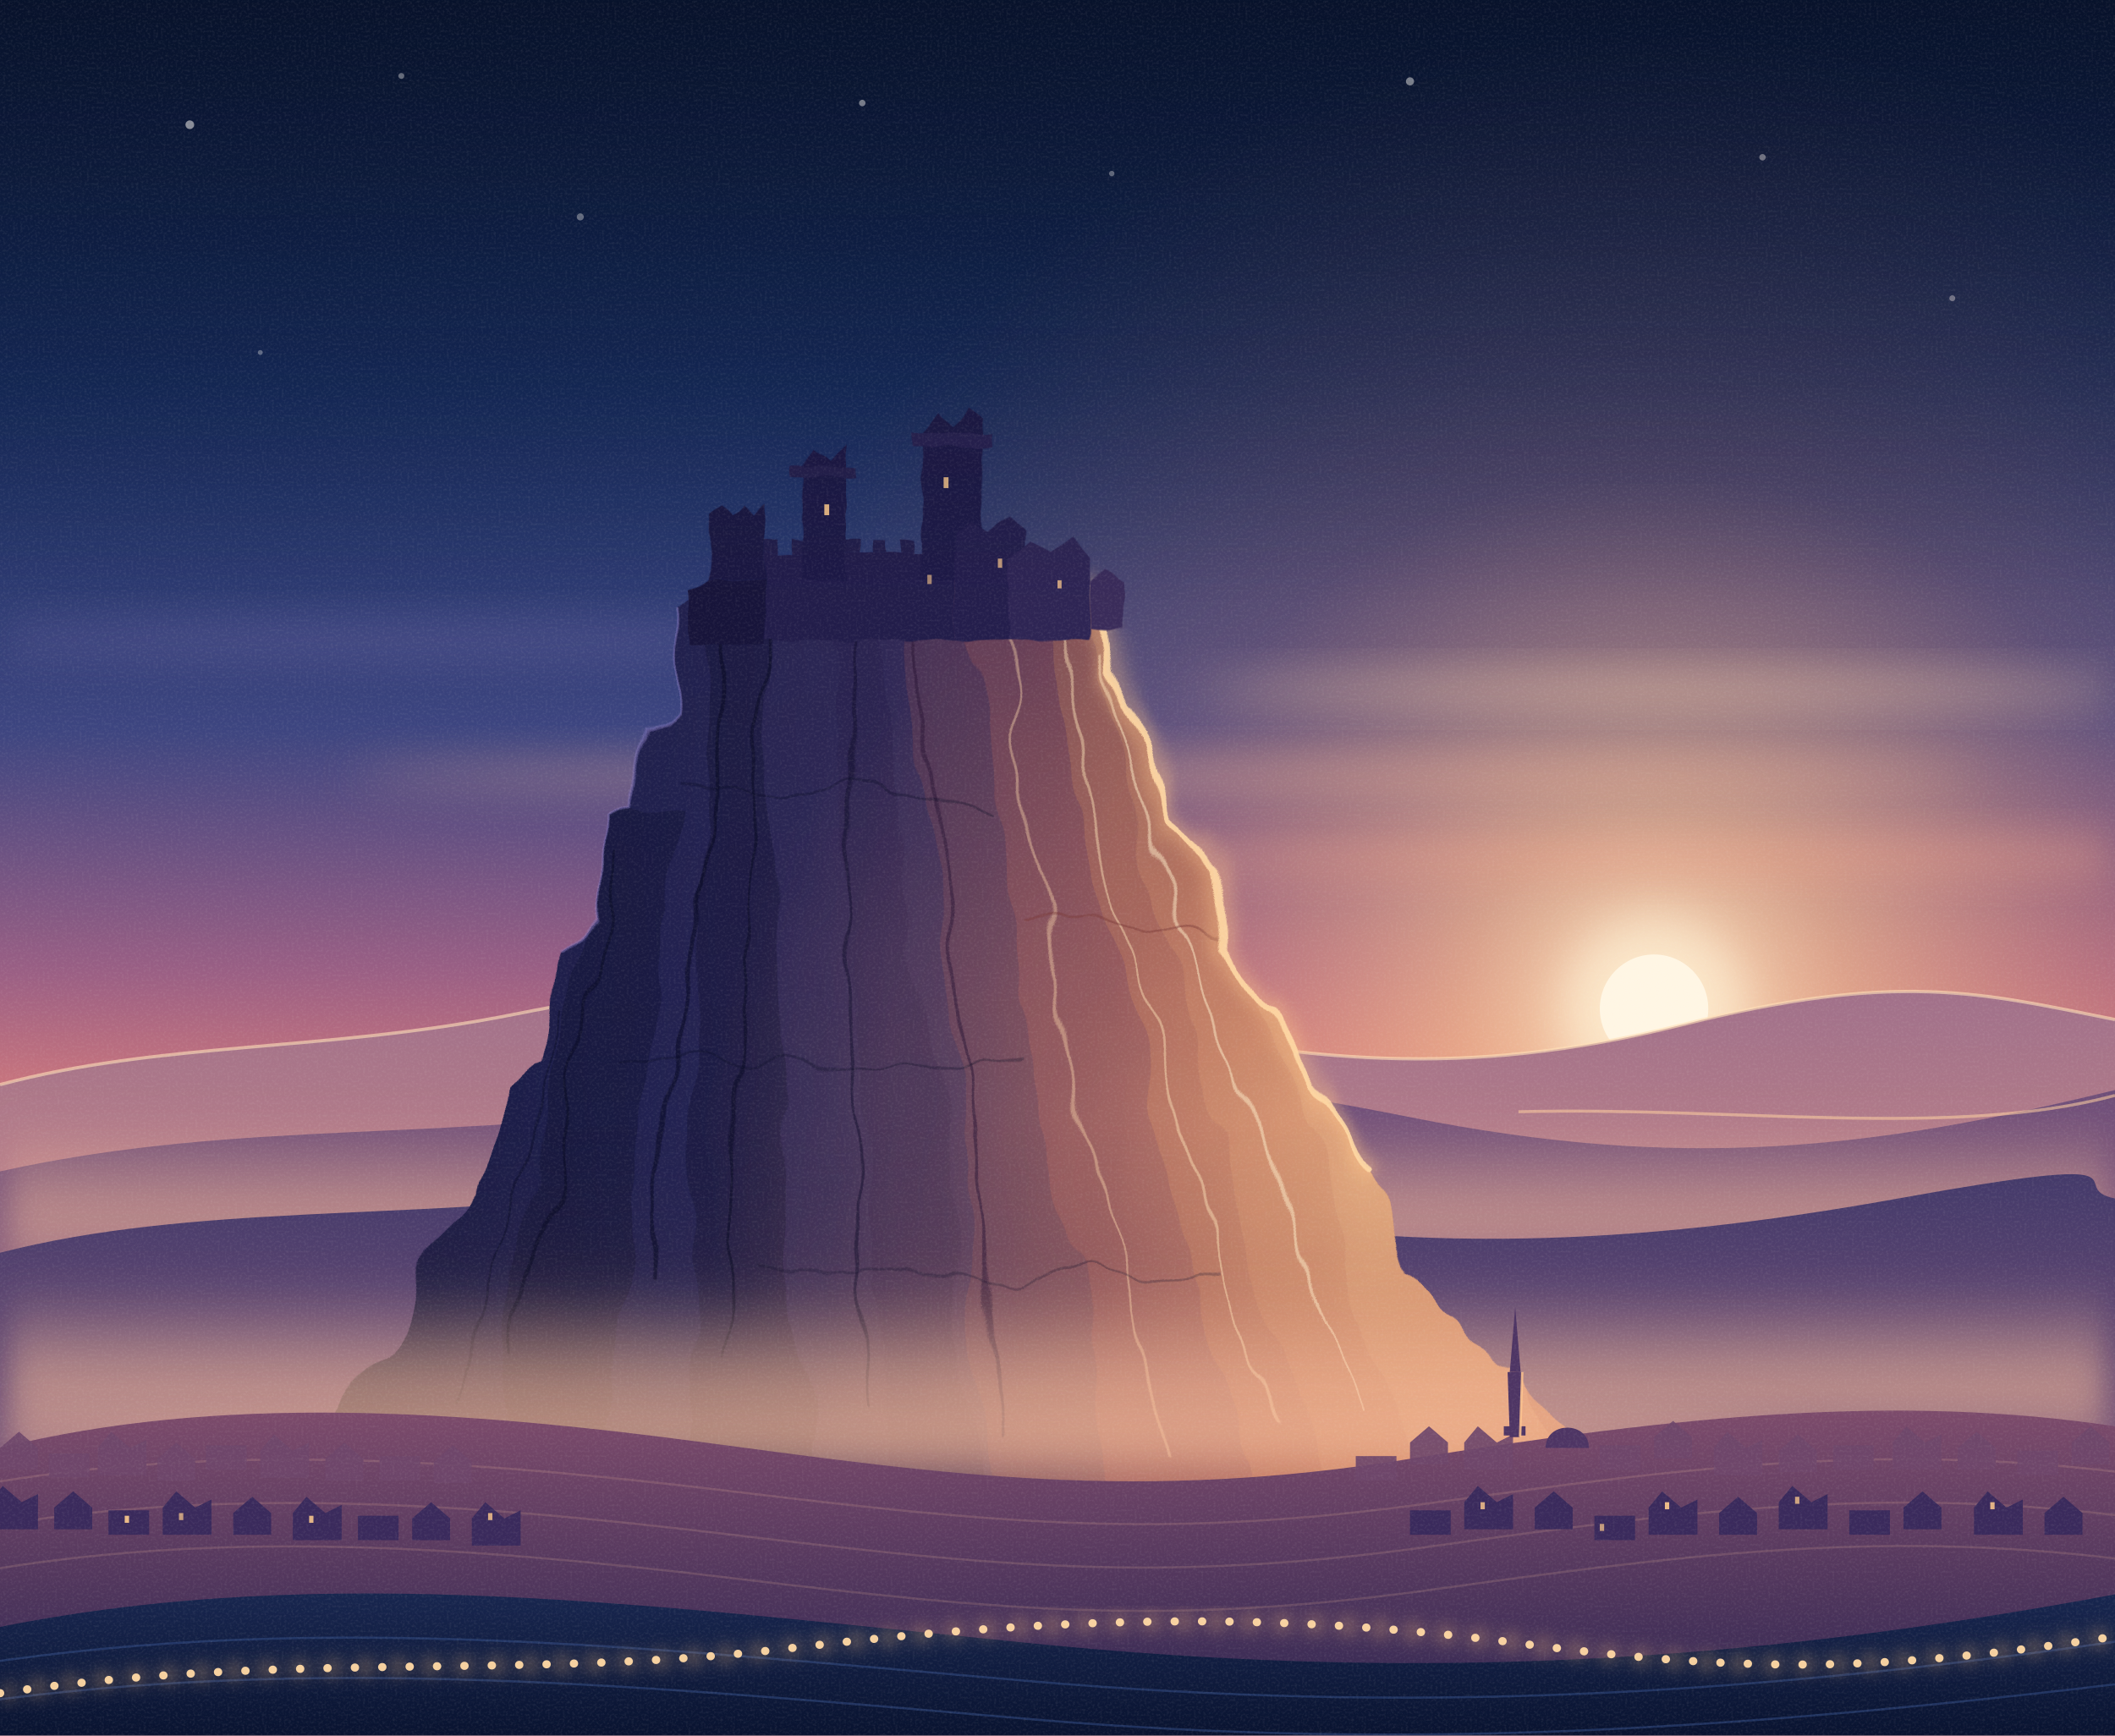
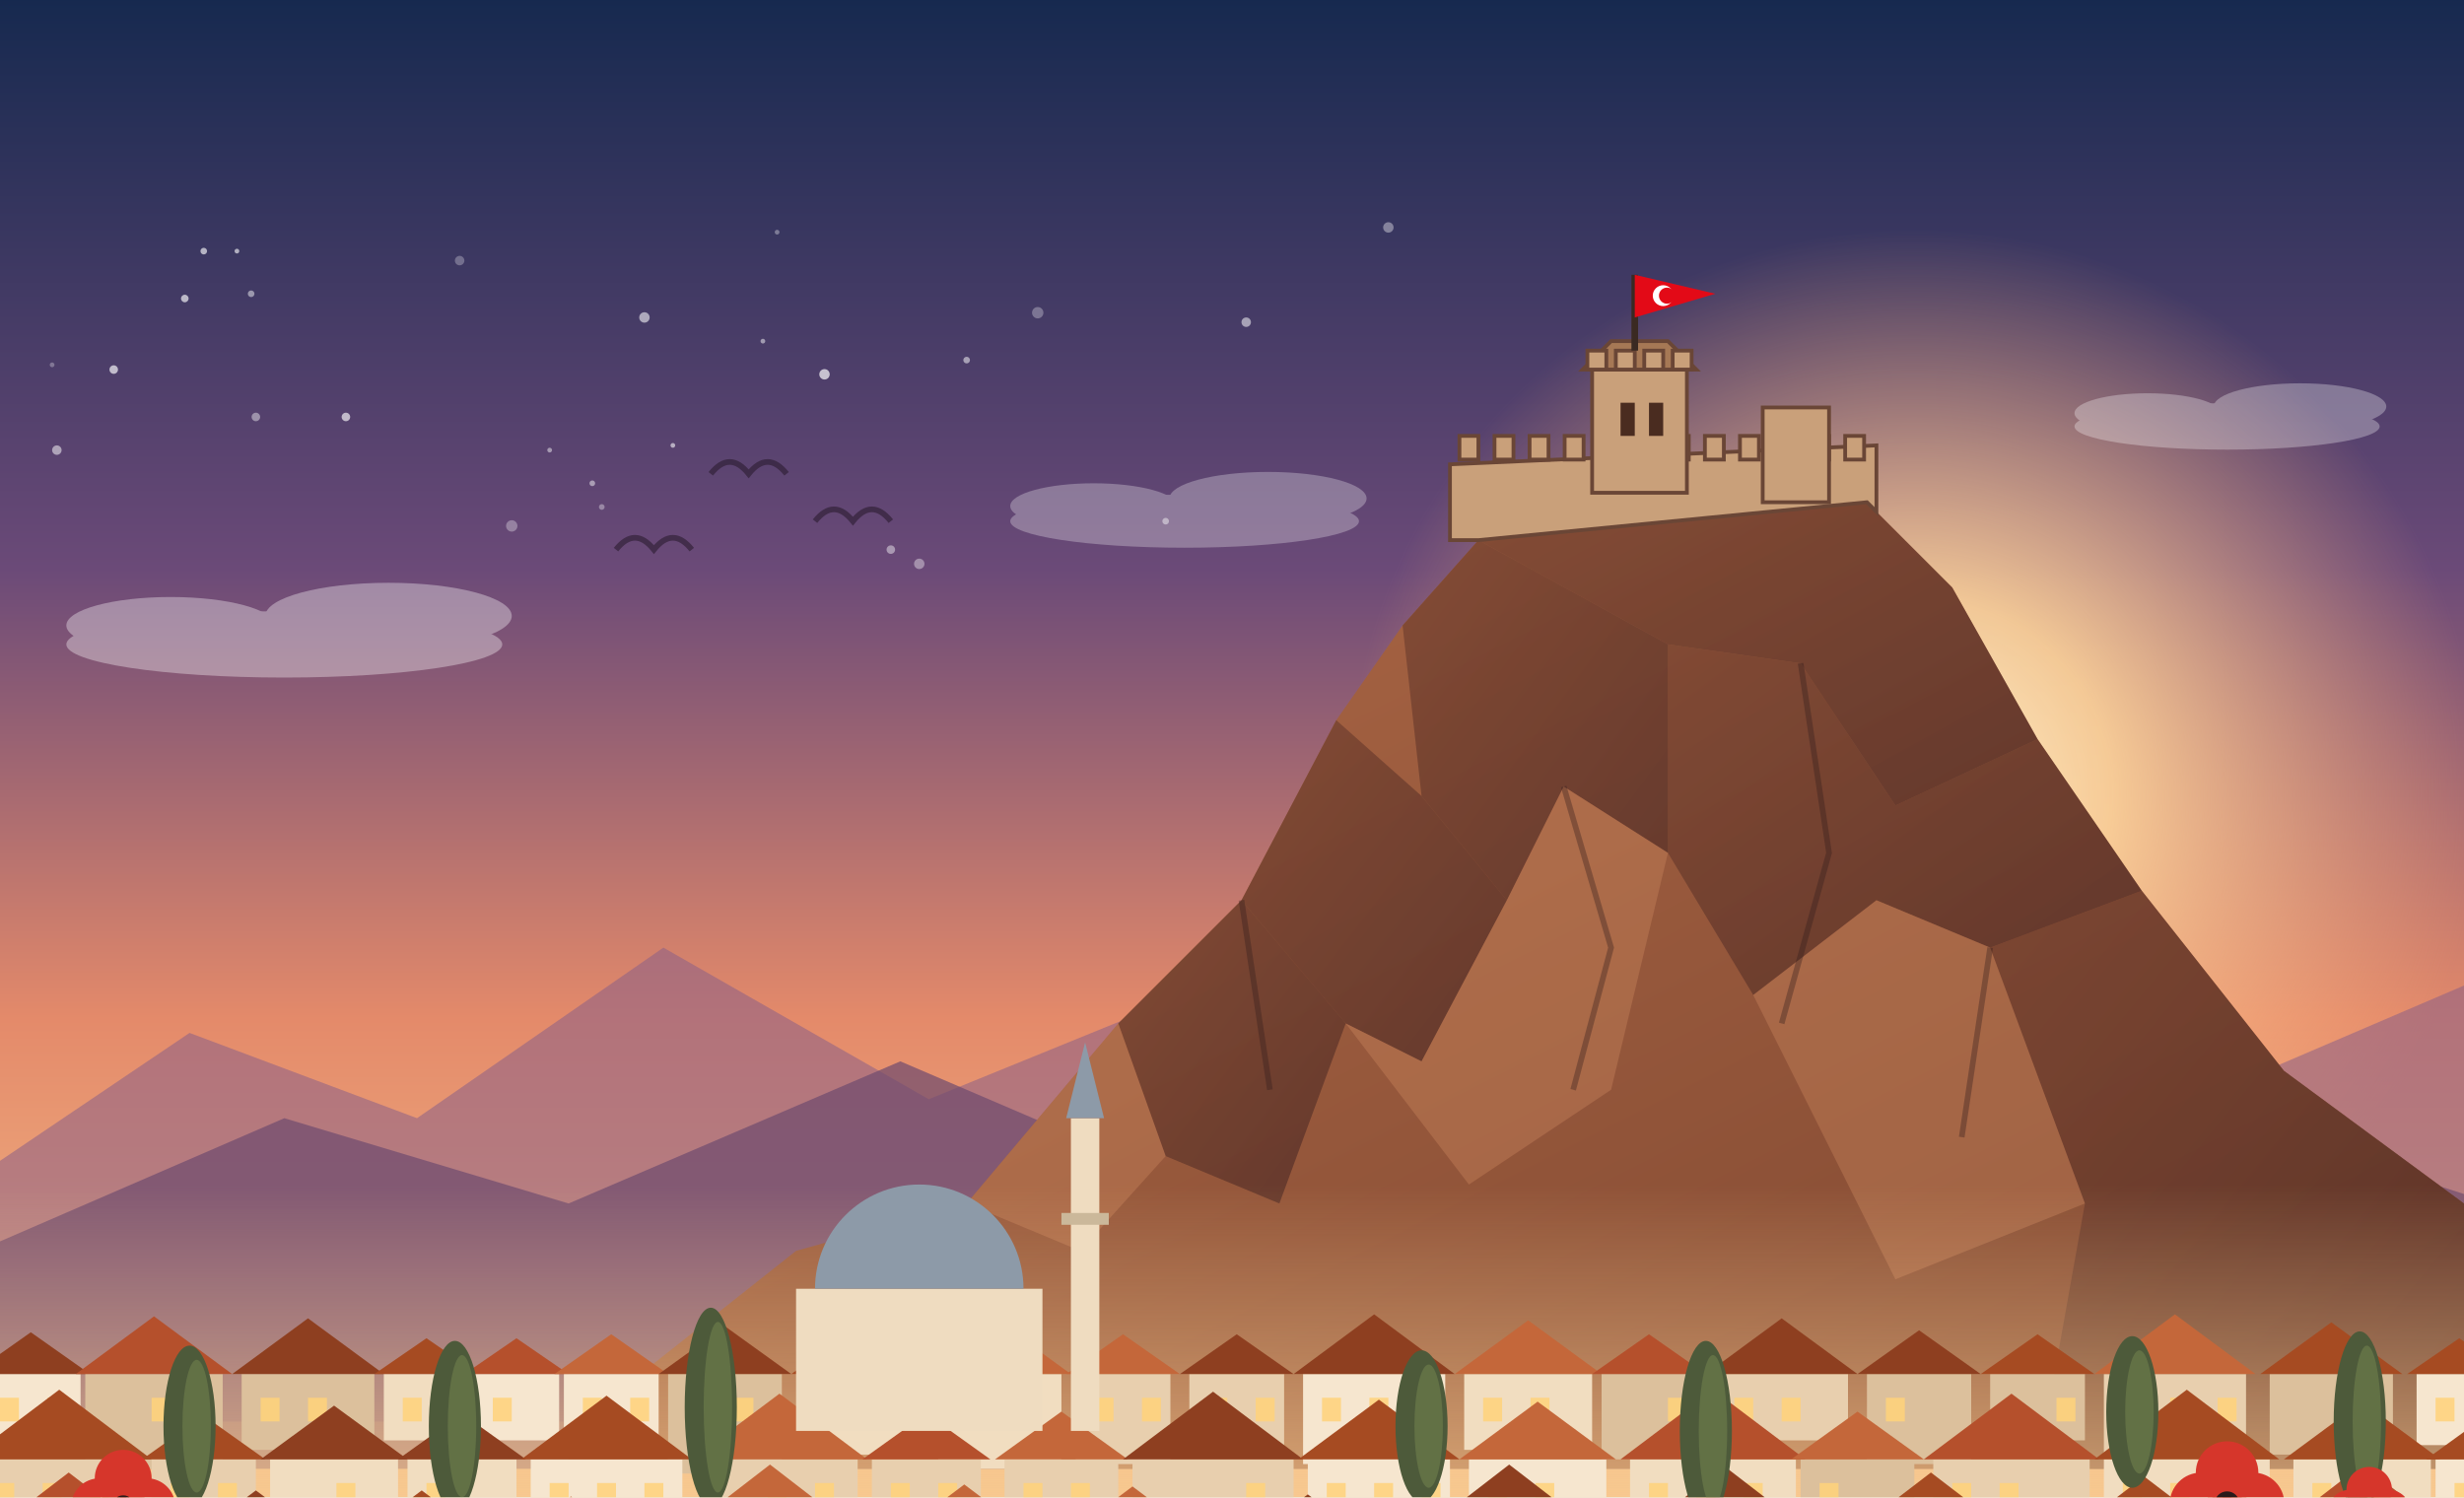
- <svg xmlns="http://www.w3.org/2000/svg" viewBox="0 0 780 640" width="780" height="640" preserveAspectRatio="xMidYMid slice">
+ <svg xmlns="http://www.w3.org/2000/svg" viewBox="0 0 520 316" preserveAspectRatio="xMidYMid slice">
  <defs>
    <linearGradient id="sky" x1="0" y1="0" x2="0" y2="1">
-       <stop offset="0" stop-color="#0A1734" />
-       <stop offset="0.22" stop-color="#162B5C" />
-       <stop offset="0.42" stop-color="#3D4580" />
-       <stop offset="0.56" stop-color="#9A5F84" />
-       <stop offset="0.66" stop-color="#E0807A" />
-       <stop offset="0.76" stop-color="#F6A67A" />
-       <stop offset="0.9" stop-color="#FAC892" />
-       <stop offset="1" stop-color="#FCDDB0" />
+       <stop offset="0" stop-color="#16294f" />
+       <stop offset=".38" stop-color="#6b4a78" />
+       <stop offset=".68" stop-color="#e48a6a" />
+       <stop offset="1" stop-color="#f7c88f" />
    </linearGradient>
-     <radialGradient id="glow" cx="610" cy="372" r="360" gradientUnits="userSpaceOnUse">
-       <stop offset="0" stop-color="#FFEBC6" stop-opacity="1" />
-       <stop offset="0.2" stop-color="#FFC48E" stop-opacity="0.65" />
-       <stop offset="0.55" stop-color="#F08A72" stop-opacity="0.22" />
-       <stop offset="1" stop-color="#F08A72" stop-opacity="0" />
+     <radialGradient id="sun" cx=".5" cy=".5" r=".5">
+       <stop offset="0" stop-color="#fff3d1" />
+       <stop offset=".35" stop-color="#ffd59a" stop-opacity=".9" />
+       <stop offset="1" stop-color="#ffb07a" stop-opacity="0" />
    </radialGradient>
-     <linearGradient id="far1" x1="0" y1="0" x2="0" y2="1">
-       <stop offset="0" stop-color="#A0708A" />
-       <stop offset="1" stop-color="#F0A184" />
+     <linearGradient id="rockL" x1="0" y1="0" x2="1" y2="1">
+       <stop offset="0" stop-color="#b06a47" />
+       <stop offset="1" stop-color="#7d4630" />
    </linearGradient>
-     <linearGradient id="far2" x1="0" y1="0" x2="0" y2="1">
-       <stop offset="0" stop-color="#6A4C78" />
-       <stop offset="1" stop-color="#D68A84" />
+     <linearGradient id="rockD" x1="0" y1="0" x2="1" y2="1">
+       <stop offset="0" stop-color="#6a3a2b" />
+       <stop offset="1" stop-color="#3d2020" />
    </linearGradient>
-     <linearGradient id="far3" x1="0" y1="0" x2="0" y2="1">
-       <stop offset="0" stop-color="#443A6A" />
-       <stop offset="1" stop-color="#A06582" />
+     <linearGradient id="haze" x1="0" y1="0" x2="0" y2="1">
+       <stop offset="0" stop-color="#f7c88f" stop-opacity="0" />
+       <stop offset="1" stop-color="#f7c88f" stop-opacity=".75" />
    </linearGradient>
-     <linearGradient id="rockBase" x1="90" y1="0" x2="620" y2="0" gradientUnits="userSpaceOnUse">
-       <stop offset="0" stop-color="#11153A" />
-       <stop offset="0.3" stop-color="#232352" />
-       <stop offset="0.52" stop-color="#3E3160" />
-       <stop offset="0.72" stop-color="#7A4658" />
-       <stop offset="0.9" stop-color="#C77A5C" />
-       <stop offset="1" stop-color="#EBA377" />
-     </linearGradient>
-     <radialGradient id="rockGlow" cx="520" cy="430" r="260" gradientUnits="userSpaceOnUse">
-       <stop offset="0" stop-color="#FFC890" stop-opacity="0.75" />
-       <stop offset="0.5" stop-color="#F29A70" stop-opacity="0.3" />
-       <stop offset="1" stop-color="#F29A70" stop-opacity="0" />
-     </radialGradient>
-     <linearGradient id="rockShade" x1="0" y1="200" x2="0" y2="590" gradientUnits="userSpaceOnUse">
-       <stop offset="0" stop-color="#0B0C2A" stop-opacity="0.15" />
-       <stop offset="0.55" stop-color="#1A1233" stop-opacity="0.05" />
-       <stop offset="1" stop-color="#F29A70" stop-opacity="0.35" />
-     </linearGradient>
-     <linearGradient id="mist" x1="0" y1="0" x2="0" y2="1">
-       <stop offset="0" stop-color="#F8BE9A" stop-opacity="0" />
-       <stop offset="0.5" stop-color="#F8BE9A" stop-opacity="0.65" />
-       <stop offset="1" stop-color="#F8BE9A" stop-opacity="0" />
-     </linearGradient>
-     <linearGradient id="hill" x1="0" y1="0" x2="0" y2="1">
-       <stop offset="0" stop-color="#7C4B6B" />
-       <stop offset="1" stop-color="#2B2450" />
-     </linearGradient>
-     <linearGradient id="fore" x1="0" y1="0" x2="0" y2="1">
-       <stop offset="0" stop-color="#18264F" />
-       <stop offset="1" stop-color="#091330" />
-     </linearGradient>
-     <linearGradient id="topShade" x1="0" y1="0" x2="0" y2="1">
-       <stop offset="0" stop-color="#050C20" stop-opacity="0.45" />
-       <stop offset="0.35" stop-color="#050C20" stop-opacity="0" />
-     </linearGradient>
-     <clipPath id="rockClip">
-       <path d="M250 224L246 262L236 268L232 300L222 306L218 340L206 350L200 392L186 402L178 440L160 462L140 500L112 540L90 580L650 580L590 540L552 500L520 470L506 430L482 404L470 372L452 350L446 320L430 300L424 278L414 260L408 246L402 218L370 212L330 214L292 212Z" />
-     </clipPath>
-     <filter id="b3" x="-20%" y="-20%" width="140%" height="140%">
-       <feGaussianBlur stdDeviation="3" />
-     </filter>
-     <filter id="b8" x="-30%" y="-100%" width="160%" height="300%">
-       <feGaussianBlur stdDeviation="8" />
-     </filter>
-     <filter id="rough" x="-8%" y="-8%" width="116%" height="116%">
-       <feTurbulence type="fractalNoise" baseFrequency="0.03 0.018" numOctaves="3" seed="4" result="t" />
-       <feDisplacementMap in="SourceGraphic" in2="t" scale="18" xChannelSelector="R" yChannelSelector="G" />
-     </filter>
-     <filter id="rough2" x="-5%" y="-5%" width="110%" height="110%">
-       <feTurbulence type="fractalNoise" baseFrequency="0.09" numOctaves="2" seed="9" result="t" />
-       <feDisplacementMap in="SourceGraphic" in2="t" scale="3.2" xChannelSelector="R" yChannelSelector="G" />
-     </filter>
-     <filter id="grain" x="0" y="0" width="100%" height="100%">
-       <feTurbulence type="fractalNoise" baseFrequency="1.1" numOctaves="2" seed="11" result="n" />
-       <feColorMatrix in="n" type="matrix" values="0 0 0 0 1  0 0 0 0 0.93  0 0 0 0 0.85  0.8 0 0 0 -0.36" />
-     </filter>
-     <g id="hs">
-       <path d="M0 14V6L7 0L14 6V14Z" />
-     </g>
-     <g id="hf">
-       <path d="M0 12V3H15V12Z" />
-     </g>
-     <g id="hb">
-       <path d="M0 18V8L5 2L12 8L18 5V18Z" />
-     </g>
  </defs>
-   <rect width="780" height="640" fill="url(#sky)" />
-   <g fill="#FFFFFF">
-     <circle cx="70" cy="46" r="1.6" opacity="0.8" />
-     <circle cx="148" cy="28" r="1.1" opacity="0.6" />
-     <circle cx="214" cy="80" r="1.3" opacity="0.5" />
-     <circle cx="318" cy="38" r="1.2" opacity="0.7" />
-     <circle cx="410" cy="64" r="1" opacity="0.5" />
-     <circle cx="520" cy="30" r="1.5" opacity="0.75" />
-     <circle cx="650" cy="58" r="1.2" opacity="0.6" />
-     <circle cx="720" cy="110" r="1.1" opacity="0.5" />
-     <circle cx="96" cy="130" r="0.9" opacity="0.4" />
+   <rect width="520" height="316" fill="url(#sky)" />
+   <g transform="translate(0 40)">
+     <circle cx="404" cy="128" r="120" fill="url(#sun)" />
+     <circle cx="404" cy="128" r="26" fill="#fff0c9" opacity=".95" />
+     <circle cx="97" cy="15" r="1.0" fill="#fff" opacity="0.28" />
+     <circle cx="161" cy="32" r="0.5" fill="#fff" opacity="0.48" />
+     <circle cx="11" cy="37" r="0.5" fill="#fff" opacity="0.29" />
+     <circle cx="127" cy="67" r="0.6" fill="#fff" opacity="0.35" />
+     <circle cx="188" cy="76" r="0.9" fill="#fff" opacity="0.43" />
+     <circle cx="293" cy="8" r="1.1" fill="#fff" opacity="0.38" />
+     <circle cx="43" cy="13" r="0.7" fill="#fff" opacity="0.62" />
+     <circle cx="54" cy="48" r="0.9" fill="#fff" opacity="0.42" />
+     <circle cx="164" cy="9" r="0.5" fill="#fff" opacity="0.34" />
+     <circle cx="204" cy="36" r="0.7" fill="#fff" opacity="0.51" />
+     <circle cx="136" cy="27" r="1.1" fill="#fff" opacity="0.56" />
+     <circle cx="73" cy="48" r="0.9" fill="#fff" opacity="0.64" />
+     <circle cx="219" cy="26" r="1.2" fill="#fff" opacity="0.30" />
+     <circle cx="125" cy="62" r="0.6" fill="#fff" opacity="0.47" />
+     <circle cx="12" cy="55" r="1.0" fill="#fff" opacity="0.51" />
+     <circle cx="263" cy="28" r="1.0" fill="#fff" opacity="0.52" />
+     <circle cx="174" cy="39" r="1.1" fill="#fff" opacity="0.68" />
+     <circle cx="142" cy="54" r="0.5" fill="#fff" opacity="0.57" />
+     <circle cx="194" cy="79" r="1.1" fill="#fff" opacity="0.38" />
+     <circle cx="116" cy="55" r="0.5" fill="#fff" opacity="0.46" />
+     <circle cx="50" cy="13" r="0.5" fill="#fff" opacity="0.60" />
+     <circle cx="39" cy="23" r="0.8" fill="#fff" opacity="0.64" />
+     <circle cx="24" cy="38" r="0.9" fill="#fff" opacity="0.65" />
+     <circle cx="246" cy="70" r="0.7" fill="#fff" opacity="0.44" />
+     <circle cx="108" cy="71" r="1.2" fill="#fff" opacity="0.32" />
+     <circle cx="53" cy="22" r="0.7" fill="#fff" opacity="0.47" />
+     <g opacity="0.35" fill="#fff" transform="translate(60 96) scale(1)">
+       <ellipse cx="0" cy="0" rx="46" ry="7" />
+       <ellipse cx="22" cy="-6" rx="26" ry="7" />
+       <ellipse cx="-24" cy="-4" rx="22" ry="6" />
+     </g>
+     <g opacity="0.28" fill="#fff" transform="translate(250 70) scale(0.8)">
+       <ellipse cx="0" cy="0" rx="46" ry="7" />
+       <ellipse cx="22" cy="-6" rx="26" ry="7" />
+       <ellipse cx="-24" cy="-4" rx="22" ry="6" />
+     </g>
+     <g opacity="0.3" fill="#fff" transform="translate(470 50) scale(0.7)">
+       <ellipse cx="0" cy="0" rx="46" ry="7" />
+       <ellipse cx="22" cy="-6" rx="26" ry="7" />
+       <ellipse cx="-24" cy="-4" rx="22" ry="6" />
+     </g>
+     <path d="M0 205 L40 178 L88 196 L140 160 L196 192 L250 170 L310 200 L380 172 L450 198 L520 168 V260 H0Z" fill="#8a5f86" opacity=".55" />
+     <path d="M0 222 L60 196 L120 214 L190 184 L260 214 L330 190 L400 216 L470 196 L520 212 V270 H0Z" fill="#6e4a6e" opacity=".7" />
+     <path d="M120 262 L168 224 L204 214 L236 176 L262 150 L282 112 L296 92 L312 74 L394 66 L412 84 L430 116 L452 148 L482 186 L520 214 V270 L120 270Z" fill="url(#rockL)" />
+     <path d="M312 74 L394 66 L412 84 L430 116 L400 130 L380 100 L352 96Z" fill="url(#rockD)" opacity=".55" />
+     <path d="M352 96 L380 100 L400 130 L430 116 L452 148 L420 160 L396 150 L370 170 L352 140Z" fill="url(#rockD)" opacity=".55" />
+     <path d="M420 160 L452 148 L482 186 L520 214 V270 L430 270 L440 214Z" fill="url(#rockD)" opacity=".55" />
+     <path d="M296 92 L312 74 L352 96 L352 140 L330 126 L318 150 L300 128Z" fill="url(#rockD)" opacity=".55" />
+     <path d="M262 150 L282 112 L300 128 L318 150 L300 184 L284 176Z" fill="url(#rockD)" opacity=".55" />
+     <path d="M236 176 L262 150 L284 176 L270 214 L246 204Z" fill="url(#rockD)" opacity=".55" />
+     <path d="M204 214 L236 176 L246 204 L228 224Z" fill="#d28b62" opacity=".35" />
+     <path d="M284 176 L300 184 L318 150 L330 126 L352 140 L340 190 L310 210Z" fill="#d28b62" opacity=".35" />
+     <path d="M370 170 L396 150 L420 160 L440 214 L400 230Z" fill="#d28b62" opacity=".35" />
+     <path d="M330 126 L340 160 L332 190" stroke="#2f1a1a" stroke-width="1.2" fill="none" opacity=".35" />
+     <path d="M380 100 L386 140 L376 176" stroke="#2f1a1a" stroke-width="1.2" fill="none" opacity=".35" />
+     <path d="M262 150 L268 190" stroke="#2f1a1a" stroke-width="1.2" fill="none" opacity=".35" />
+     <path d="M420 160 L414 200" stroke="#2f1a1a" stroke-width="1.2" fill="none" opacity=".35" />
+     <g fill="#c9a07a" stroke="#6a4636" stroke-width=".8">
+       <path d="M306 74 L306 58 L396 54 L396 68 L394 66 L312 74Z" />
+       <rect x="308.0" y="52" width="4" height="5" />
+       <rect x="315.4" y="52" width="4" height="5" />
+       <rect x="322.8" y="52" width="4" height="5" />
+       <rect x="330.2" y="52" width="4" height="5" />
+       <rect x="337.6" y="52" width="4" height="5" />
+       <rect x="345.0" y="52" width="4" height="5" />
+       <rect x="352.4" y="52" width="4" height="5" />
+       <rect x="359.8" y="52" width="4" height="5" />
+       <rect x="367.2" y="52" width="4" height="5" />
+       <rect x="374.6" y="52" width="4" height="5" />
+       <rect x="382.0" y="52" width="4" height="5" />
+       <rect x="389.4" y="52" width="4" height="5" />
+       <rect x="336" y="38" width="20" height="26" />
+       <path d="M334 38 L358 38 L352 32 L340 32Z" fill="#a67855" />
+       <rect x="335" y="34" width="4" height="4" />
+       <rect x="341" y="34" width="4" height="4" />
+       <rect x="347" y="34" width="4" height="4" />
+       <rect x="353" y="34" width="4" height="4" />
+       <rect x="372" y="46" width="14" height="20" />
+     </g>
+     <rect x="342" y="45" width="3" height="7" fill="#4a2c20" />
+     <rect x="348" y="45" width="3" height="7" fill="#4a2c20" />
+     <path d="M345 18 V34" stroke="#3b2a22" stroke-width="1.4" />
+     <path d="M345 18 L362 22 L345 27Z" fill="#E30A17" />
+     <circle cx="351" cy="22.4" r="2.2" fill="#fff" />
+     <circle cx="351.8" cy="22.4" r="1.7" fill="#E30A17" />
+     <rect x="0" y="210" width="520" height="70" fill="url(#haze)" />
+     <g>
+       <rect x="-4" y="250" width="21" height="13" fill="#f6e6cf" />
+       <path d="M-6 250 L6.5 241.18 L19 250Z" fill="#8e3f20" />
+       <rect x="0" y="255" width="4" height="5" fill="#ffd27a" opacity=".85" />
+       <rect x="10" y="255" width="4" height="5" fill="#ffd27a" opacity=".85" />
+     </g>
+     <g>
+       <rect x="18" y="250" width="29" height="20" fill="#dcc09c" />
+       <path d="M16 250 L32.5 237.82 L49 250Z" fill="#b5502c" />
+       <rect x="32" y="255" width="4" height="5" fill="#ffd27a" opacity=".85" />
+     </g>
+     <g>
+       <rect x="51" y="250" width="28" height="16" fill="#dcc09c" />
+       <path d="M49 250 L65.0 238.24 L81 250Z" fill="#8e3f20" />
+       <rect x="55" y="255" width="4" height="5" fill="#ffd27a" opacity=".85" />
+       <rect x="65" y="255" width="4" height="5" fill="#ffd27a" opacity=".85" />
+     </g>
+     <g>
+       <rect x="81" y="250" width="18" height="14" fill="#f1ddc0" />
+       <path d="M79 250 L90.0 242.44 L101 250Z" fill="#a64b22" />
+       <rect x="85" y="255" width="4" height="5" fill="#ffd27a" opacity=".85" />
+     </g>
+     <g>
+       <rect x="100" y="250" width="18" height="14" fill="#f6e6cf" />
+       <path d="M98 250 L109.0 242.44 L120 250Z" fill="#b5502c" />
+       <rect x="104" y="255" width="4" height="5" fill="#ffd27a" opacity=".85" />
+     </g>
+     <g>
+       <rect x="119" y="250" width="20" height="16" fill="#f6e6cf" />
+       <path d="M117 250 L129.0 241.6 L141 250Z" fill="#c4673a" />
+       <rect x="123" y="255" width="4" height="5" fill="#ffd27a" opacity=".85" />
+       <rect x="133" y="255" width="4" height="5" fill="#ffd27a" opacity=".85" />
+     </g>
+     <g>
+       <rect x="141" y="250" width="24" height="21" fill="#dcc09c" />
+       <path d="M139 250 L153.0 239.92 L167 250Z" fill="#8e3f20" />
+       <rect x="145" y="255" width="4" height="5" fill="#ffd27a" opacity=".85" />
+       <rect x="155" y="255" width="4" height="5" fill="#ffd27a" opacity=".85" />
+     </g>
+     <g>
+       <rect x="169" y="250" width="27" height="17" fill="#f1ddc0" />
+       <path d="M167 250 L182.5 238.66 L198 250Z" fill="#a64b22" />
+       <rect x="173" y="255" width="4" height="5" fill="#ffd27a" opacity=".85" />
+     </g>
+     <g>
+       <rect x="198" y="250" width="26" height="20" fill="#f1ddc0" />
+       <path d="M196 250 L211.0 239.08 L226 250Z" fill="#c4673a" />
+       <rect x="202" y="255" width="4" height="5" fill="#ffd27a" opacity=".85" />
+       <rect x="212" y="255" width="4" height="5" fill="#ffd27a" opacity=".85" />
+     </g>
+     <g>
+       <rect x="227" y="250" width="20" height="19" fill="#e8cfae" />
+       <path d="M225 250 L237.0 241.6 L249 250Z" fill="#c4673a" />
+       <rect x="231" y="255" width="4" height="5" fill="#ffd27a" opacity=".85" />
+       <rect x="241" y="255" width="4" height="5" fill="#ffd27a" opacity=".85" />
+     </g>
+     <g>
+       <rect x="251" y="250" width="20" height="15" fill="#e8cfae" />
+       <path d="M249 250 L261.0 241.6 L273 250Z" fill="#8e3f20" />
+       <rect x="255" y="255" width="4" height="5" fill="#ffd27a" opacity=".85" />
+       <rect x="265" y="255" width="4" height="5" fill="#ffd27a" opacity=".85" />
+     </g>
+     <g>
+       <rect x="275" y="250" width="30" height="19" fill="#f6e6cf" />
+       <path d="M273 250 L290.0 237.4 L307 250Z" fill="#8e3f20" />
+       <rect x="279" y="255" width="4" height="5" fill="#ffd27a" opacity=".85" />
+       <rect x="289" y="255" width="4" height="5" fill="#ffd27a" opacity=".85" />
+       <rect x="299" y="255" width="4" height="5" fill="#ffd27a" opacity=".85" />
+     </g>
+     <g>
+       <rect x="309" y="250" width="27" height="16" fill="#f1ddc0" />
+       <path d="M307 250 L322.5 238.66 L338 250Z" fill="#c4673a" />
+       <rect x="313" y="255" width="4" height="5" fill="#ffd27a" opacity=".85" />
+       <rect x="323" y="255" width="4" height="5" fill="#ffd27a" opacity=".85" />
+     </g>
+     <g>
+       <rect x="338" y="250" width="20" height="18" fill="#dcc09c" />
+       <path d="M336 250 L348.0 241.6 L360 250Z" fill="#b5502c" />
+       <rect x="352" y="255" width="4" height="5" fill="#ffd27a" opacity=".85" />
+     </g>
+     <g>
+       <rect x="362" y="250" width="28" height="14" fill="#e8cfae" />
+       <path d="M360 250 L376.0 238.24 L392 250Z" fill="#8e3f20" />
+       <rect x="366" y="255" width="4" height="5" fill="#ffd27a" opacity=".85" />
+       <rect x="376" y="255" width="4" height="5" fill="#ffd27a" opacity=".85" />
+     </g>
+     <g>
+       <rect x="394" y="250" width="22" height="19" fill="#dcc09c" />
+       <path d="M392 250 L405.0 240.76 L418 250Z" fill="#8e3f20" />
+       <rect x="398" y="255" width="4" height="5" fill="#ffd27a" opacity=".85" />
+     </g>
+     <g>
+       <rect x="420" y="250" width="20" height="14" fill="#dcc09c" />
+       <path d="M418 250 L430.0 241.6 L442 250Z" fill="#a64b22" />
+       <rect x="434" y="255" width="4" height="5" fill="#ffd27a" opacity=".85" />
+     </g>
+     <g>
+       <rect x="444" y="250" width="30" height="18" fill="#e8cfae" />
+       <path d="M442 250 L459.0 237.4 L476 250Z" fill="#c4673a" />
+       <rect x="448" y="255" width="4" height="5" fill="#ffd27a" opacity=".85" />
+       <rect x="458" y="255" width="4" height="5" fill="#ffd27a" opacity=".85" />
+       <rect x="468" y="255" width="4" height="5" fill="#ffd27a" opacity=".85" />
+     </g>
+     <g>
+       <rect x="479" y="250" width="26" height="17" fill="#dcc09c" />
+       <path d="M477 250 L492.0 239.08 L507 250Z" fill="#a64b22" />
+       <rect x="493" y="255" width="4" height="5" fill="#ffd27a" opacity=".85" />
+     </g>
+     <g>
+       <rect x="510" y="250" width="18" height="15" fill="#f6e6cf" />
+       <path d="M508 250 L519.0 242.44 L530 250Z" fill="#a64b22" />
+       <rect x="514" y="255" width="4" height="5" fill="#ffd27a" opacity=".85" />
+     </g>
+     <g>
+       <rect x="530" y="250" width="19" height="20" fill="#dcc09c" />
+       <path d="M528 250 L539.5 242.02 L551 250Z" fill="#c4673a" />
+       <rect x="534" y="255" width="4" height="5" fill="#ffd27a" opacity=".85" />
+     </g>
+     <g>
+       <rect x="-5" y="268" width="35" height="25" fill="#e8cfae" />
+       <path d="M-7 268 L12.5 253.3 L32 268Z" fill="#a64b22" />
+       <rect x="-1" y="273" width="4" height="5" fill="#ffd27a" opacity=".85" />
+       <rect x="9" y="273" width="4" height="5" fill="#ffd27a" opacity=".85" />
+       <rect x="19" y="273" width="4" height="5" fill="#ffd27a" opacity=".85" />
+     </g>
+     <g>
+       <rect x="32" y="268" width="22" height="24" fill="#e8cfae" />
+       <path d="M30 268 L43.0 258.76 L56 268Z" fill="#a64b22" />
+       <rect x="36" y="273" width="4" height="5" fill="#ffd27a" opacity=".85" />
+       <rect x="46" y="273" width="4" height="5" fill="#ffd27a" opacity=".85" />
+     </g>
+     <g>
+       <rect x="57" y="268" width="27" height="21" fill="#f1ddc0" />
+       <path d="M55 268 L70.5 256.66 L86 268Z" fill="#8e3f20" />
+       <rect x="71" y="273" width="4" height="5" fill="#ffd27a" opacity=".85" />
+     </g>
+     <g>
+       <rect x="86" y="268" width="23" height="17" fill="#f1ddc0" />
+       <path d="M84 268 L97.5 258.34 L111 268Z" fill="#8e3f20" />
+       <rect x="90" y="273" width="4" height="5" fill="#ffd27a" opacity=".85" />
+     </g>
+     <g>
+       <rect x="112" y="268" width="32" height="21" fill="#f6e6cf" />
+       <path d="M110 268 L128.0 254.56 L146 268Z" fill="#a64b22" />
+       <rect x="116" y="273" width="4" height="5" fill="#ffd27a" opacity=".85" />
+       <rect x="126" y="273" width="4" height="5" fill="#ffd27a" opacity=".85" />
+       <rect x="136" y="273" width="4" height="5" fill="#ffd27a" opacity=".85" />
+     </g>
+     <g>
+       <rect x="148" y="268" width="33" height="25" fill="#e8cfae" />
+       <path d="M146 268 L164.5 254.14 L183 268Z" fill="#c4673a" />
+       <rect x="162" y="273" width="4" height="5" fill="#ffd27a" opacity=".85" />
+       <rect x="172" y="273" width="4" height="5" fill="#ffd27a" opacity=".85" />
+     </g>
+     <g>
+       <rect x="184" y="268" width="23" height="18" fill="#e8cfae" />
+       <path d="M182 268 L195.5 258.34 L209 268Z" fill="#b5502c" />
+       <rect x="188" y="273" width="4" height="5" fill="#ffd27a" opacity=".85" />
+       <rect x="198" y="273" width="4" height="5" fill="#ffd27a" opacity=".85" />
+     </g>
+     <g>
+       <rect x="212" y="268" width="24" height="23" fill="#e8cfae" />
+       <path d="M210 268 L224.0 257.92 L238 268Z" fill="#c4673a" />
+       <rect x="216" y="273" width="4" height="5" fill="#ffd27a" opacity=".85" />
+       <rect x="226" y="273" width="4" height="5" fill="#ffd27a" opacity=".85" />
+     </g>
+     <g>
+       <rect x="239" y="268" width="34" height="17" fill="#e8cfae" />
+       <path d="M237 268 L256.0 253.72 L275 268Z" fill="#8e3f20" />
+       <rect x="263" y="273" width="4" height="5" fill="#ffd27a" opacity=".85" />
+     </g>
+     <g>
+       <rect x="276" y="268" width="30" height="19" fill="#f6e6cf" />
+       <path d="M274 268 L291.0 255.4 L308 268Z" fill="#a64b22" />
+       <rect x="280" y="273" width="4" height="5" fill="#ffd27a" opacity=".85" />
+       <rect x="290" y="273" width="4" height="5" fill="#ffd27a" opacity=".85" />
+       <rect x="300" y="273" width="4" height="5" fill="#ffd27a" opacity=".85" />
+     </g>
+     <g>
+       <rect x="310" y="268" width="29" height="16" fill="#f6e6cf" />
+       <path d="M308 268 L324.5 255.82 L341 268Z" fill="#c4673a" />
+       <rect x="314" y="273" width="4" height="5" fill="#ffd27a" opacity=".85" />
+       <rect x="324" y="273" width="4" height="5" fill="#ffd27a" opacity=".85" />
+     </g>
+     <g>
+       <rect x="344" y="268" width="35" height="26" fill="#f1ddc0" />
+       <path d="M342 268 L361.5 253.3 L381 268Z" fill="#b5502c" />
+       <rect x="348" y="273" width="4" height="5" fill="#ffd27a" opacity=".85" />
+       <rect x="358" y="273" width="4" height="5" fill="#ffd27a" opacity=".85" />
+       <rect x="368" y="273" width="4" height="5" fill="#ffd27a" opacity=".85" />
+     </g>
+     <g>
+       <rect x="380" y="268" width="24" height="20" fill="#dcc09c" />
+       <path d="M378 268 L392.0 257.92 L406 268Z" fill="#c4673a" />
+       <rect x="384" y="273" width="4" height="5" fill="#ffd27a" opacity=".85" />
+     </g>
+     <g>
+       <rect x="408" y="268" width="33" height="17" fill="#e8cfae" />
+       <path d="M406 268 L424.5 254.14 L443 268Z" fill="#b5502c" />
+       <rect x="412" y="273" width="4" height="5" fill="#ffd27a" opacity=".85" />
+       <rect x="422" y="273" width="4" height="5" fill="#ffd27a" opacity=".85" />
+     </g>
+     <g>
+       <rect x="444" y="268" width="35" height="17" fill="#f1ddc0" />
+       <path d="M442 268 L461.5 253.3 L481 268Z" fill="#a64b22" />
+       <rect x="448" y="273" width="4" height="5" fill="#ffd27a" opacity=".85" />
+       <rect x="458" y="273" width="4" height="5" fill="#ffd27a" opacity=".85" />
+       <rect x="468" y="273" width="4" height="5" fill="#ffd27a" opacity=".85" />
+     </g>
+     <g>
+       <rect x="484" y="268" width="29" height="25" fill="#f1ddc0" />
+       <path d="M482 268 L498.5 255.82 L515 268Z" fill="#a64b22" />
+       <rect x="488" y="273" width="4" height="5" fill="#ffd27a" opacity=".85" />
+       <rect x="498" y="273" width="4" height="5" fill="#ffd27a" opacity=".85" />
+     </g>
+     <g>
+       <rect x="514" y="268" width="25" height="17" fill="#f6e6cf" />
+       <path d="M512 268 L526.5 257.5 L541 268Z" fill="#a64b22" />
+       <rect x="518" y="273" width="4" height="5" fill="#ffd27a" opacity=".85" />
+       <rect x="528" y="273" width="4" height="5" fill="#ffd27a" opacity=".85" />
+     </g>
+     <g>
+       <rect x="-6" y="288" width="41" height="23" fill="#f6e6cf" />
+       <path d="M-8 288 L14.5 270.78 L37 288Z" fill="#b5502c" />
+       <rect x="-2" y="293" width="4" height="5" fill="#ffd27a" opacity=".85" />
+       <rect x="8" y="293" width="4" height="5" fill="#ffd27a" opacity=".85" />
+       <rect x="18" y="293" width="4" height="5" fill="#ffd27a" opacity=".85" />
+     </g>
+     <g>
+       <rect x="38" y="288" width="32" height="26" fill="#dcc09c" />
+       <path d="M36 288 L54.0 274.56 L72 288Z" fill="#8e3f20" />
+       <rect x="42" y="293" width="4" height="5" fill="#ffd27a" opacity=".85" />
+     </g>
+     <g>
+       <rect x="73" y="288" width="32" height="23" fill="#e8cfae" />
+       <path d="M71 288 L89.0 274.56 L107 288Z" fill="#a64b22" />
+       <rect x="77" y="293" width="4" height="5" fill="#ffd27a" opacity=".85" />
+       <rect x="87" y="293" width="4" height="5" fill="#ffd27a" opacity=".85" />
+       <rect x="97" y="293" width="4" height="5" fill="#ffd27a" opacity=".85" />
+     </g>
+     <g>
+       <rect x="106" y="288" width="29" height="29" fill="#dcc09c" />
+       <path d="M104 288 L120.5 275.82 L137 288Z" fill="#c4673a" />
+       <rect x="110" y="293" width="4" height="5" fill="#ffd27a" opacity=".85" />
+       <rect x="120" y="293" width="4" height="5" fill="#ffd27a" opacity=".85" />
+     </g>
+     <g>
+       <rect x="140" y="288" width="45" height="28" fill="#e8cfae" />
+       <path d="M138 288 L162.5 269.1 L187 288Z" fill="#c4673a" />
+       <rect x="144" y="293" width="4" height="5" fill="#ffd27a" opacity=".85" />
+       <rect x="154" y="293" width="4" height="5" fill="#ffd27a" opacity=".85" />
+       <rect x="164" y="293" width="4" height="5" fill="#ffd27a" opacity=".85" />
+       <rect x="174" y="293" width="4" height="5" fill="#ffd27a" opacity=".85" />
+     </g>
+     <g>
+       <rect x="186" y="288" width="35" height="24" fill="#e8cfae" />
+       <path d="M184 288 L203.5 273.3 L223 288Z" fill="#c4673a" />
+       <rect x="190" y="293" width="4" height="5" fill="#ffd27a" opacity=".85" />
+       <rect x="210" y="293" width="4" height="5" fill="#ffd27a" opacity=".85" />
+     </g>
+     <g>
+       <rect x="222" y="288" width="34" height="21" fill="#e8cfae" />
+       <path d="M220 288 L239.0 273.72 L258 288Z" fill="#c4673a" />
+       <rect x="226" y="293" width="4" height="5" fill="#ffd27a" opacity=".85" />
+       <rect x="236" y="293" width="4" height="5" fill="#ffd27a" opacity=".85" />
+       <rect x="246" y="293" width="4" height="5" fill="#ffd27a" opacity=".85" />
+     </g>
+     <g>
+       <rect x="261" y="288" width="30" height="27" fill="#f1ddc0" />
+       <path d="M259 288 L276.0 275.4 L293 288Z" fill="#8e3f20" />
+       <rect x="265" y="293" width="4" height="5" fill="#ffd27a" opacity=".85" />
+       <rect x="275" y="293" width="4" height="5" fill="#ffd27a" opacity=".85" />
+       <rect x="285" y="293" width="4" height="5" fill="#ffd27a" opacity=".85" />
+     </g>
+     <g>
+       <rect x="296" y="288" width="45" height="22" fill="#f6e6cf" />
+       <path d="M294 288 L318.5 269.1 L343 288Z" fill="#8e3f20" />
+       <rect x="300" y="293" width="4" height="5" fill="#ffd27a" opacity=".85" />
+       <rect x="310" y="293" width="4" height="5" fill="#ffd27a" opacity=".85" />
+       <rect x="320" y="293" width="4" height="5" fill="#ffd27a" opacity=".85" />
+       <rect x="330" y="293" width="4" height="5" fill="#ffd27a" opacity=".85" />
+     </g>
+     <g>
+       <rect x="342" y="288" width="44" height="29" fill="#e8cfae" />
+       <path d="M340 288 L364.0 269.52 L388 288Z" fill="#8e3f20" />
+       <rect x="356" y="293" width="4" height="5" fill="#ffd27a" opacity=".85" />
+       <rect x="366" y="293" width="4" height="5" fill="#ffd27a" opacity=".85" />
+     </g>
+     <g>
+       <rect x="387" y="288" width="41" height="30" fill="#f1ddc0" />
+       <path d="M385 288 L407.5 270.78 L430 288Z" fill="#a64b22" />
+       <rect x="391" y="293" width="4" height="5" fill="#ffd27a" opacity=".85" />
+       <rect x="401" y="293" width="4" height="5" fill="#ffd27a" opacity=".85" />
+       <rect x="411" y="293" width="4" height="5" fill="#ffd27a" opacity=".85" />
+       <rect x="421" y="293" width="4" height="5" fill="#ffd27a" opacity=".85" />
+     </g>
+     <g>
+       <rect x="433" y="288" width="39" height="28" fill="#dcc09c" />
+       <path d="M431 288 L452.5 271.62 L474 288Z" fill="#a64b22" />
+       <rect x="437" y="293" width="4" height="5" fill="#ffd27a" opacity=".85" />
+       <rect x="447" y="293" width="4" height="5" fill="#ffd27a" opacity=".85" />
+       <rect x="457" y="293" width="4" height="5" fill="#ffd27a" opacity=".85" />
+     </g>
+     <g>
+       <rect x="476" y="288" width="45" height="21" fill="#dcc09c" />
+       <path d="M474 288 L498.5 269.1 L523 288Z" fill="#b5502c" />
+       <rect x="480" y="293" width="4" height="5" fill="#ffd27a" opacity=".85" />
+       <rect x="490" y="293" width="4" height="5" fill="#ffd27a" opacity=".85" />
+       <rect x="500" y="293" width="4" height="5" fill="#ffd27a" opacity=".85" />
+       <rect x="510" y="293" width="4" height="5" fill="#ffd27a" opacity=".85" />
+     </g>
+     <g>
+       <rect x="523" y="288" width="42" height="32" fill="#dcc09c" />
+       <path d="M521 288 L544.0 270.36 L567 288Z" fill="#8e3f20" />
+       <rect x="527" y="293" width="4" height="5" fill="#ffd27a" opacity=".85" />
+       <rect x="547" y="293" width="4" height="5" fill="#ffd27a" opacity=".85" />
+       <rect x="557" y="293" width="4" height="5" fill="#ffd27a" opacity=".85" />
+     </g>
+     <g>
+       <rect x="168" y="232" width="52" height="30" fill="#efdcc0" />
+       <path d="M172 232 a22 22 0 0 1 44 0Z" fill="#8d9aa8" />
+       <rect x="226" y="196" width="6" height="66" fill="#efdcc0" />
+       <path d="M225 196 L229 180 L233 196Z" fill="#8d9aa8" />
+       <rect x="224" y="216" width="10" height="2.5" fill="#cbb89a" />
+     </g>
+     <ellipse cx="40" cy="261" rx="5.5" ry="17" fill="#4d5a3a" />
+     <ellipse cx="41.5" cy="261" rx="3" ry="14" fill="#6b7a4a" opacity=".7" />
+     <ellipse cx="96" cy="261" rx="5.5" ry="18" fill="#4d5a3a" />
+     <ellipse cx="97.5" cy="261" rx="3" ry="15" fill="#6b7a4a" opacity=".7" />
+     <ellipse cx="150" cy="257" rx="5.5" ry="21" fill="#4d5a3a" />
+     <ellipse cx="151.5" cy="257" rx="3" ry="18" fill="#6b7a4a" opacity=".7" />
+     <ellipse cx="300" cy="261" rx="5.5" ry="16" fill="#4d5a3a" />
+     <ellipse cx="301.5" cy="261" rx="3" ry="13" fill="#6b7a4a" opacity=".7" />
+     <ellipse cx="360" cy="262" rx="5.5" ry="19" fill="#4d5a3a" />
+     <ellipse cx="361.5" cy="262" rx="3" ry="16" fill="#6b7a4a" opacity=".7" />
+     <ellipse cx="450" cy="258" rx="5.5" ry="16" fill="#4d5a3a" />
+     <ellipse cx="451.5" cy="258" rx="3" ry="13" fill="#6b7a4a" opacity=".7" />
+     <ellipse cx="498" cy="260" rx="5.5" ry="19" fill="#4d5a3a" />
+     <ellipse cx="499.5" cy="260" rx="3" ry="16" fill="#6b7a4a" opacity=".7" />
+     <rect x="0" y="300" width="520" height="16" fill="#3a2a2a" opacity=".0" />
+     <g transform="translate(26 304) scale(1)">
+       <path d="M0 0 V-22" stroke="#4a5a34" stroke-width="1.6" />
+       <g fill="#d6362b">
+         <circle cx="-5" cy="-26" r="6" />
+         <circle cx="5" cy="-26" r="6" />
+         <circle cx="0" cy="-32" r="6" />
+         <circle cx="0" cy="-22" r="6" />
+       </g>
+       <circle cx="0" cy="-26" r="2.4" fill="#2a1a1a" />
+     </g>
+     <g transform="translate(60 310) scale(0.8)">
+       <path d="M0 0 V-22" stroke="#4a5a34" stroke-width="1.6" />
+       <g fill="#d6362b">
+         <circle cx="-5" cy="-26" r="6" />
+         <circle cx="5" cy="-26" r="6" />
+         <circle cx="0" cy="-32" r="6" />
+         <circle cx="0" cy="-22" r="6" />
+       </g>
+       <circle cx="0" cy="-26" r="2.4" fill="#2a1a1a" />
+     </g>
+     <g transform="translate(470 306) scale(1.1)">
+       <path d="M0 0 V-22" stroke="#4a5a34" stroke-width="1.6" />
+       <g fill="#d6362b">
+         <circle cx="-5" cy="-26" r="6" />
+         <circle cx="5" cy="-26" r="6" />
+         <circle cx="0" cy="-32" r="6" />
+         <circle cx="0" cy="-22" r="6" />
+       </g>
+       <circle cx="0" cy="-26" r="2.4" fill="#2a1a1a" />
+     </g>
+     <g transform="translate(500 300) scale(0.8)">
+       <path d="M0 0 V-22" stroke="#4a5a34" stroke-width="1.6" />
+       <g fill="#d6362b">
+         <circle cx="-5" cy="-26" r="6" />
+         <circle cx="5" cy="-26" r="6" />
+         <circle cx="0" cy="-32" r="6" />
+         <circle cx="0" cy="-22" r="6" />
+       </g>
+       <circle cx="0" cy="-26" r="2.4" fill="#2a1a1a" />
+     </g>
+     <g transform="translate(430 312) scale(0.7)">
+       <path d="M0 0 V-22" stroke="#4a5a34" stroke-width="1.6" />
+       <g fill="#d6362b">
+         <circle cx="-5" cy="-26" r="6" />
+         <circle cx="5" cy="-26" r="6" />
+         <circle cx="0" cy="-32" r="6" />
+         <circle cx="0" cy="-22" r="6" />
+       </g>
+       <circle cx="0" cy="-26" r="2.4" fill="#2a1a1a" />
+     </g>
+     <path d="M150 60 q4 -5 8 0 q4 -5 8 0" stroke="#2a1a2e" stroke-width="1.2" fill="none" opacity=".6" />
+     <path d="M172 70 q4 -5 8 0 q4 -5 8 0" stroke="#2a1a2e" stroke-width="1.2" fill="none" opacity=".6" />
+     <path d="M130 76 q4 -5 8 0 q4 -5 8 0" stroke="#2a1a2e" stroke-width="1.2" fill="none" opacity=".6" />
  </g>
-   <rect width="780" height="640" fill="url(#glow)" />
-   <ellipse cx="430" cy="286" rx="300" ry="6" fill="#F8B896" opacity="0.4" filter="url(#b8)" />
-   <ellipse cx="620" cy="254" rx="180" ry="5" fill="#FFD8AE" opacity="0.45" filter="url(#b8)" />
-   <ellipse cx="140" cy="236" rx="170" ry="6" fill="#8A78B6" opacity="0.3" filter="url(#b8)" />
-   <ellipse cx="650" cy="316" rx="250" ry="6" fill="#F5A68A" opacity="0.45" filter="url(#b8)" />
-   <circle cx="610" cy="372" r="34" fill="#FFF3DA" opacity="0.55" filter="url(#b8)" />
-   <circle cx="610" cy="372" r="20" fill="#FFF6E4" />
-   <path d="M0 400C60 384 120 388 190 374S320 356 400 374S540 398 620 378S730 366 780 376V640H0Z" fill="url(#far1)" />
-   <path d="M0 400C60 384 120 388 190 374S320 356 400 374S540 398 620 378S730 366 780 376" fill="none" stroke="#FFE0B8" stroke-width="1.2" opacity="0.6" />
-   <path d="M0 432C90 412 170 422 262 406S420 392 520 412S690 424 780 402V640H0Z" fill="url(#far2)" />
-   <path d="M560 410C640 408 720 420 780 404" fill="none" stroke="#FFCFA0" stroke-width="1.1" opacity="0.55" />
-   <rect x="0" y="414" width="780" height="70" fill="url(#mist)" filter="url(#b8)" opacity="0.8" />
-   <path d="M0 462C70 444 150 450 230 440S340 430 430 446S600 460 700 442S760 438 780 442V640H0Z" fill="url(#far3)" />
-   <g filter="url(#rough)">
-     <path d="M250 224L246 262L236 268L232 300L222 306L218 340L206 350L200 392L186 402L178 440L160 462L140 500L112 540L90 580L650 580L590 540L552 500L520 470L506 430L482 404L470 372L452 350L446 320L430 300L424 278L414 260L408 246L402 218L370 212L330 214L292 212Z" fill="url(#rockBase)" />
-     <g clip-path="url(#rockClip)">
-       <g opacity="0.9">
-         <path d="M330 200L352 200L420 600L372 600Z" fill="#6E4258" opacity="0.5" />
-         <path d="M352 200L376 200L470 600L420 600Z" fill="#A3585A" opacity="0.55" />
-         <path d="M376 200L392 200L500 600L470 600Z" fill="#CD7A5A" opacity="0.6" />
-         <path d="M392 200L410 200L540 600L500 600Z" fill="#E59467" opacity="0.65" />
-         <path d="M410 200L440 200L600 600L540 600Z" fill="#F4B07C" opacity="0.7" />
-         <path d="M300 200L316 200L370 600L336 600Z" fill="#2A2150" opacity="0.5" />
-         <path d="M262 200L282 200L300 600L250 600Z" fill="#0C0E2C" opacity="0.4" />
-         <path d="M222 300L250 300L214 600L170 600Z" fill="#0A0B26" opacity="0.35" />
-       </g>
-       <rect x="80" y="190" width="580" height="400" fill="url(#rockGlow)" />
-       <rect x="80" y="190" width="580" height="400" fill="url(#rockShade)" />
-       <g fill="none" stroke-linecap="round">
-         <path d="M268 222C264 300 252 380 238 470" stroke="#080922" stroke-width="1.4" opacity="0.55" />
-         <path d="M284 214C282 300 274 390 266 500" stroke="#080922" stroke-width="1.2" opacity="0.5" />
-         <path d="M310 214C312 300 312 400 322 520" stroke="#0E0A28" stroke-width="1.2" opacity="0.45" />
-         <path d="M336 214C344 300 352 400 372 530" stroke="#2A1636" stroke-width="1.3" opacity="0.5" />
-         <path d="M366 214C378 300 396 400 430 540" stroke="#FFDCAE" stroke-width="1" opacity="0.4" />
-         <path d="M386 214C402 300 428 390 470 530" stroke="#FFE6BA" stroke-width="1.1" opacity="0.45" />
-         <path d="M404 240C424 310 452 390 500 520" stroke="#FFF0CC" stroke-width="1" opacity="0.5" />
-         <path d="M226 320C218 380 206 440 190 500" stroke="#080922" stroke-width="1.2" opacity="0.5" />
-         <path d="M208 372C200 420 186 470 168 520" stroke="#080922" stroke-width="1" opacity="0.4" />
-         <path d="M250 290C290 296 330 288 366 296" stroke="#080922" stroke-width="1" opacity="0.3" />
-         <path d="M230 392C280 388 330 398 380 390" stroke="#080922" stroke-width="1" opacity="0.28" />
-         <path d="M380 340C410 336 440 342 466 352" stroke="#7A3A38" stroke-width="1" opacity="0.45" />
-         <path d="M280 470C330 466 390 474 450 468" stroke="#080922" stroke-width="1" opacity="0.25" />
-       </g>
-     </g>
-     <path d="M402 218L408 246L414 260L424 278L430 300L446 320L452 350L470 372L482 404L506 430" fill="none" stroke="#FFE2B0" stroke-width="2.2" opacity="0.9" stroke-linecap="round" stroke-linejoin="round" />
-     <path d="M402 218L408 246L414 260L424 278L430 300L446 320L452 350L470 372L482 404L506 430" fill="none" stroke="#FFC48A" stroke-width="8" opacity="0.4" filter="url(#b3)" stroke-linecap="round" stroke-linejoin="round" />
-     <path d="M250 224L246 262L236 268L232 300L222 306L218 340L206 350" fill="none" stroke="#8A7CC4" stroke-width="1" opacity="0.45" />
-   </g>
-   <g filter="url(#rough2)">
-     <path d="M254 238L254 218L262 214L282 214L282 238Z" fill="#17143A" />
-     <path d="M262 214V190L266 186L270 190L274 186L278 190L282 186V214Z" fill="#1B1842" />
-     <path d="M282 236V204H352V236Z" fill="#221D4A" />
-     <path d="M282 204V199h5v5h5v-5h5v5h5v-5h5v5h5v-5h5v5h5v-5h5v5h5v-5h5v5Z" fill="#221D4A" />
-     <path d="M296 214V172L300 166L306 170L312 164V214Z" fill="#1D1946" />
-     <path d="M292 172H316V176H292Z" fill="#26204E" />
-     <path d="M340 214V160L346 152L352 158L358 150L362 154V214Z" fill="#1E1A47" />
-     <path d="M336 160H366V165H336Z" fill="#292252" />
-     <path d="M352 236V196L358 192L364 196L372 190L378 196V236Z" fill="#241E4C" />
-     <path d="M372 236V206L380 200L388 204L396 198L402 206V236Z" fill="#2E2554" />
-     <path d="M402 232V214L408 210L414 214V232Z" fill="#3A2C5A" />
-   </g>
-   <g fill="#FFCB8C">
-     <rect x="304" y="186" width="1.8" height="4" opacity="0.9" />
-     <rect x="348" y="176" width="1.8" height="4" opacity="0.85" />
-     <rect x="368" y="206" width="1.6" height="3.4" opacity="0.7" />
-     <rect x="342" y="212" width="1.6" height="3.4" opacity="0.6" />
-     <rect x="390" y="214" width="1.5" height="3" opacity="0.75" />
-   </g>
-   <rect x="0" y="474" width="780" height="76" fill="url(#mist)" filter="url(#b8)" opacity="0.95" />
-   <ellipse cx="320" cy="530" rx="340" ry="11" fill="#F8BE9A" opacity="0.5" filter="url(#b8)" />
-   <path d="M0 534C80 514 170 520 260 532S420 554 520 538S700 514 780 526V640H0Z" fill="url(#hill)" />
-   <g fill="none" stroke="#FFCBA2" stroke-width="0.8" opacity="0.15">
-     <path d="M-10 548C80 532 170 538 270 550S430 568 530 554S700 532 790 544" />
-     <path d="M-10 564C80 548 170 554 270 566S430 584 530 570S700 548 790 560" />
-     <path d="M-10 580C80 564 170 570 270 582S430 600 530 586S700 564 790 576" />
-   </g>
-   <g fill="#6E466A" opacity="0.92">
-     <use href="#hs" x="0" y="528" />
-     <use href="#hf" x="18" y="533" />
-     <use href="#hb" x="36" y="526" />
-     <use href="#hs" x="58" y="532" />
-     <use href="#hf" x="76" y="530" />
-     <use href="#hb" x="96" y="527" />
-     <use href="#hs" x="120" y="532" />
-     <use href="#hf" x="140" y="534" />
-     <use href="#hs" x="160" y="533" />
-     <use href="#hf" x="500" y="534" />
-     <use href="#hs" x="520" y="526" />
-     <use href="#hb" x="540" y="524" />
-     <use href="#hf" x="590" y="530" />
-     <use href="#hs" x="610" y="524" />
-     <use href="#hb" x="632" y="526" />
-     <use href="#hs" x="656" y="529" />
-     <use href="#hf" x="676" y="530" />
-     <use href="#hb" x="698" y="524" />
-     <use href="#hs" x="722" y="528" />
-     <use href="#hf" x="744" y="532" />
-     <use href="#hs" x="764" y="526" />
-   </g>
-   <path d="M556 506H561.4L560.6 530H556.8Z" fill="#4E3564" />
-   <path d="M554.6 526H562.6V529.4H554.6Z" fill="#4E3564" />
-   <path d="M556.8 506L558.8 482L560.8 506Z" fill="#4E3564" />
-   <path d="M561.4 506L560.6 530" stroke="#FFC48E" stroke-width="0.9" opacity="0.85" />
-   <path d="M570 534C570 524 586 524 586 534Z" fill="#4E3564" />
-   <g fill="#3A2A5C">
-     <use href="#hb" x="-4" y="546" />
-     <use href="#hs" x="20" y="550" />
-     <use href="#hf" x="40" y="554" />
-     <use href="#hb" x="60" y="548" />
-     <use href="#hs" x="86" y="552" />
-     <use href="#hb" x="108" y="550" />
-     <use href="#hf" x="132" y="556" />
-     <use href="#hs" x="152" y="554" />
-     <use href="#hb" x="174" y="552" />
-     <use href="#hf" x="520" y="554" />
-     <use href="#hb" x="540" y="546" />
-     <use href="#hs" x="566" y="550" />
-     <use href="#hf" x="588" y="556" />
-     <use href="#hb" x="608" y="548" />
-     <use href="#hs" x="634" y="552" />
-     <use href="#hb" x="656" y="546" />
-     <use href="#hf" x="682" y="554" />
-     <use href="#hs" x="702" y="550" />
-     <use href="#hb" x="728" y="548" />
-     <use href="#hs" x="754" y="552" />
-   </g>
-   <g fill="#FFCB8C">
-     <rect x="46" y="559" width="1.6" height="2.6" opacity="0.9" />
-     <rect x="66" y="558" width="1.6" height="2.6" opacity="0.7" />
-     <rect x="114" y="559" width="1.6" height="2.6" opacity="0.85" />
-     <rect x="546" y="554" width="1.6" height="2.6" opacity="0.8" />
-     <rect x="614" y="554" width="1.6" height="2.6" opacity="0.9" />
-     <rect x="662" y="552" width="1.6" height="2.6" opacity="0.75" />
-     <rect x="734" y="554" width="1.6" height="2.6" opacity="0.85" />
-     <rect x="590" y="562" width="1.6" height="2.6" opacity="0.7" />
-     <rect x="180" y="558" width="1.6" height="2.6" opacity="0.8" />
-   </g>
-   <path d="M0 600C120 576 240 592 380 606S640 614 780 588V640H0Z" fill="url(#fore)" />
-   <g fill="none" stroke="#35508A" stroke-width="0.8" opacity="0.5">
-     <path d="M-10 614C120 594 240 608 380 620S640 626 790 604" />
-     <path d="M-10 628C120 610 240 622 380 634S640 638 790 620" />
-   </g>
-   <path d="M-10 626C100 608 190 620 290 608S470 594 560 606S700 616 790 602" fill="none" stroke="#F2B77A" stroke-width="7" stroke-dasharray="0.1 12" stroke-linecap="round" opacity="0.4" filter="url(#b3)" />
-   <path d="M-10 626C100 608 190 620 290 608S470 594 560 606S700 616 790 602" fill="none" stroke="#FFD8A4" stroke-width="3" stroke-dasharray="0.1 10" stroke-linecap="round" opacity="0.95" />
-   <rect width="780" height="640" fill="url(#topShade)" />
-   <rect width="780" height="640" filter="url(#grain)" opacity="0.22" />
</svg>
